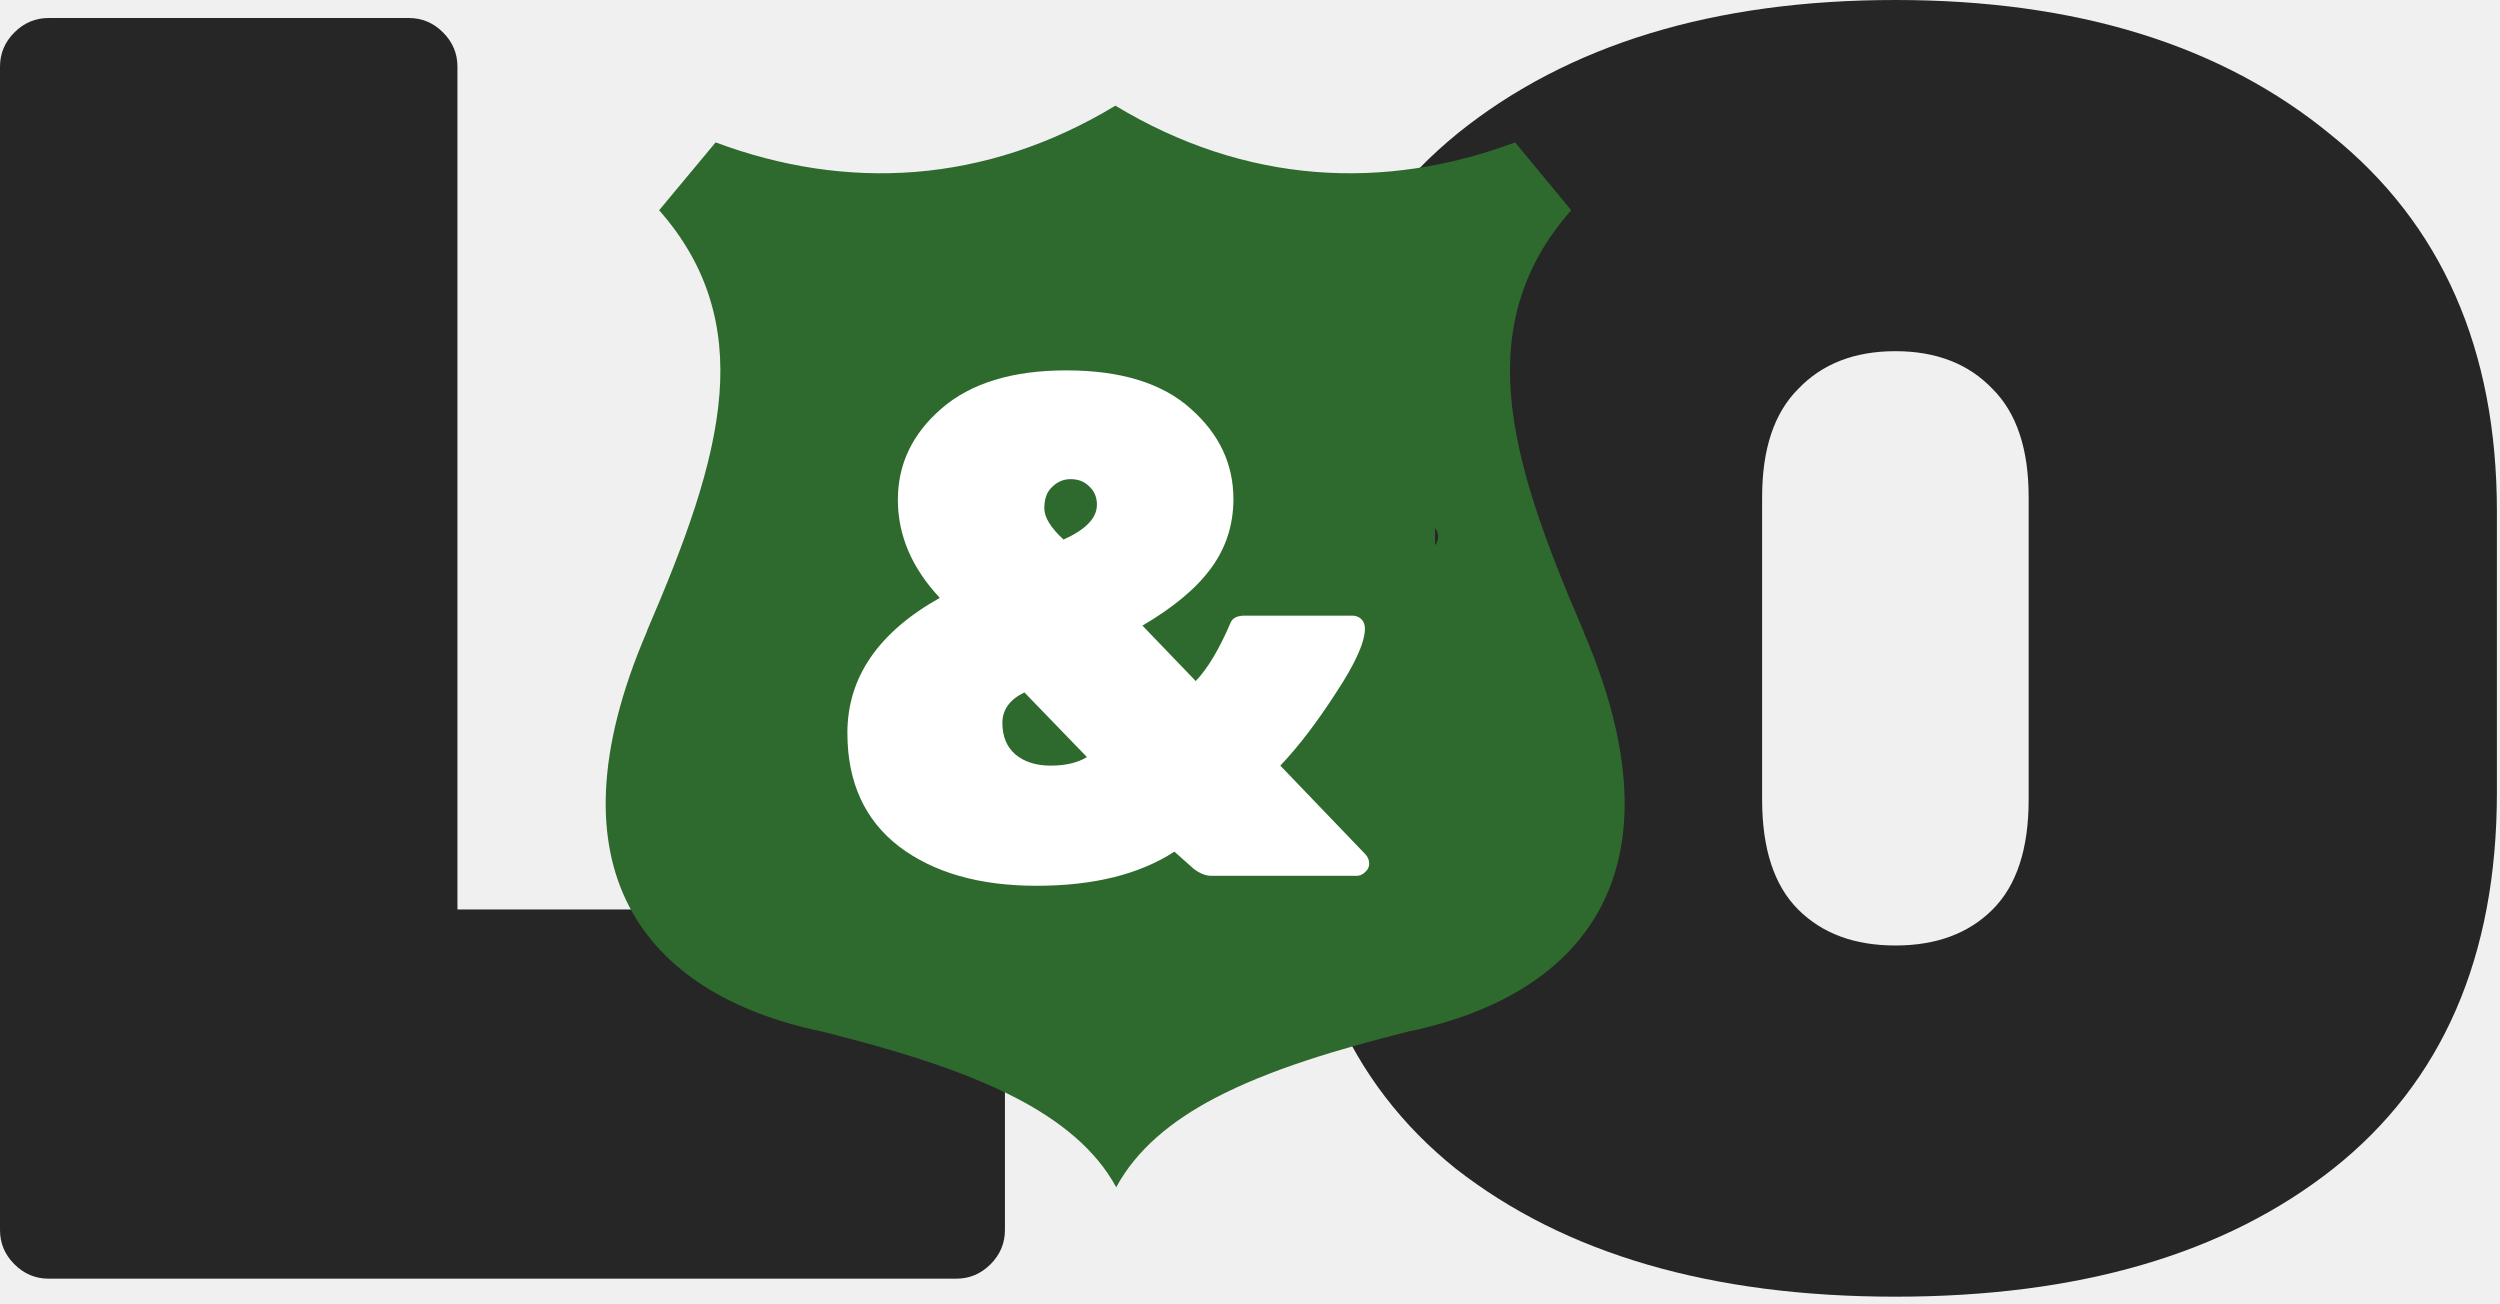
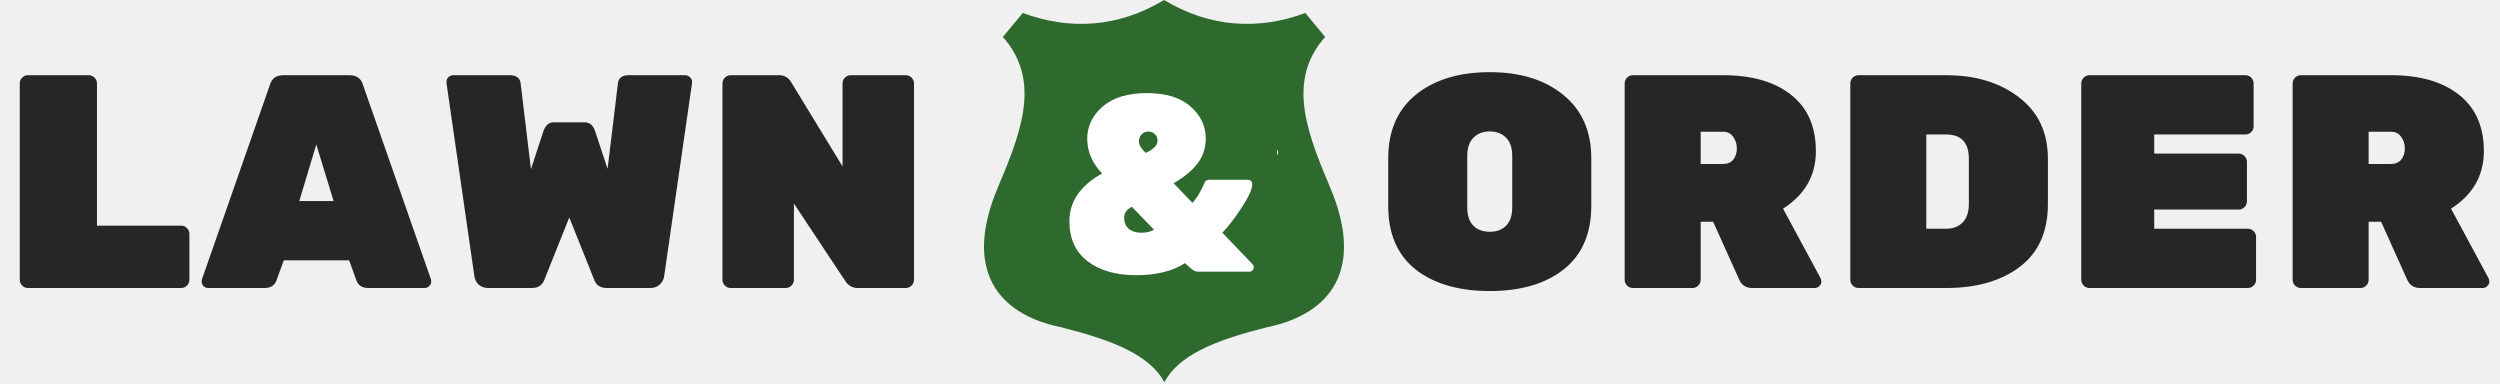
- <svg xmlns="http://www.w3.org/2000/svg" width="211" height="110" viewBox="0 0 211 110" fill="none">
-   <path d="M38.608 76.76H80.712C81.827 76.76 82.789 77.165 83.6 77.976C84.411 78.787 84.816 79.749 84.816 80.864V103.816C84.816 104.931 84.411 105.893 83.6 106.704C82.789 107.515 81.827 107.92 80.712 107.92H4.104C2.989 107.92 2.027 107.515 1.216 106.704C0.405 105.893 0 104.931 0 103.816V5.624C0 4.509 0.405 3.547 1.216 2.736C2.027 1.925 2.989 1.52 4.104 1.52H34.504C35.619 1.52 36.581 1.925 37.392 2.736C38.203 3.547 38.608 4.509 38.608 5.624V76.76Z" fill="#262626" />
-   <path d="M123.035 11.248C132.357 3.749 144.669 0 159.971 0C175.272 0 187.533 3.8 196.755 11.4C206.077 18.899 210.739 29.488 210.739 43.168V66.88C210.739 80.763 206.128 91.352 196.907 98.648C187.787 105.843 175.475 109.44 159.971 109.44C144.467 109.44 132.104 105.843 122.882 98.648C113.762 91.352 109.202 80.763 109.202 66.88V43.168C109.202 29.387 113.813 18.747 123.035 11.248ZM151.762 76.76C153.789 78.787 156.525 79.8 159.971 79.8C163.416 79.8 166.152 78.787 168.178 76.76C170.205 74.733 171.219 71.643 171.219 67.488V41.952C171.219 37.899 170.205 34.859 168.178 32.832C166.152 30.704 163.416 29.64 159.971 29.64C156.525 29.64 153.789 30.704 151.762 32.832C149.736 34.859 148.723 37.899 148.723 41.952V67.488C148.723 71.643 149.736 74.733 151.762 76.76Z" fill="#262626" />
-   <path d="M65.12 23.92H121.12V79.92H65.12V23.92Z" fill="#2E6A2E" />
-   <path fill-rule="evenodd" clip-rule="evenodd" d="M94.138 8.92C83.13 15.571 71.412 16.137 60.399 12.016L55.63 17.746C59.756 22.404 61.174 27.616 60.72 33.299C60.241 39.289 57.803 45.808 54.598 53.264C54.598 53.276 54.598 53.288 54.598 53.3C50.221 63.479 50.272 71.061 53.103 76.504C55.935 81.947 61.665 85.434 69.261 87.038C69.273 87.038 69.285 87.038 69.297 87.038C75.332 88.559 81.147 90.267 85.81 92.697C89.474 94.607 92.494 97.033 94.209 100.206C95.912 97.037 98.865 94.608 102.502 92.697C107.131 90.265 112.902 88.559 118.944 87.038C118.956 87.038 118.968 87.038 118.979 87.038C126.569 85.434 132.306 81.947 135.137 76.504C137.968 71.061 138.02 63.479 133.642 53.3C133.642 53.288 133.642 53.276 133.642 53.264C130.438 45.808 127.998 39.289 127.521 33.299C127.068 27.615 128.479 22.404 132.61 17.746L127.877 12.016C116.864 16.137 105.146 15.571 94.138 8.92ZM93.96 25.184C93.996 25.183 94.031 25.183 94.067 25.184C94.316 25.172 94.563 25.242 94.769 25.383C94.974 25.525 95.128 25.73 95.206 25.967L101.078 44.189L120.261 44.154C120.5 44.159 120.731 44.239 120.922 44.383C121.113 44.526 121.254 44.727 121.325 44.955C121.396 45.183 121.393 45.428 121.317 45.655C121.241 45.882 121.096 46.079 120.901 46.218L105.42 57.429L111.363 75.615C111.438 75.843 111.438 76.088 111.365 76.317C111.292 76.545 111.148 76.745 110.955 76.887C110.762 77.029 110.529 77.106 110.289 77.108C110.049 77.109 109.815 77.035 109.619 76.896L94.138 65.614L78.657 76.896C78.461 77.035 78.227 77.109 77.987 77.108C77.748 77.106 77.514 77.029 77.321 76.887C77.128 76.745 76.984 76.545 76.911 76.317C76.838 76.088 76.838 75.843 76.913 75.615L82.856 57.429L67.339 46.218C67.143 46.077 66.996 45.877 66.921 45.647C66.846 45.416 66.846 45.168 66.921 44.938C66.996 44.708 67.143 44.508 67.34 44.367C67.537 44.226 67.773 44.151 68.016 44.154L87.162 44.189L93.035 25.967C93.1 25.763 93.221 25.581 93.385 25.442C93.548 25.304 93.748 25.215 93.96 25.184Z" fill="#2E6A2E" />
-   <path d="M75.78 42.18C75.78 39.18 77 36.62 79.44 34.5C81.92 32.34 85.44 31.26 90 31.26C94.6 31.26 98.1 32.34 100.5 34.5C102.9 36.62 104.1 39.16 104.1 42.12C104.1 44.32 103.46 46.28 102.18 48C100.94 49.68 99.02 51.28 96.42 52.8L100.92 57.48C101.92 56.44 102.9 54.8 103.86 52.56C104.02 52.16 104.42 51.96 105.06 51.96H114.12C114.44 51.96 114.7 52.06 114.9 52.26C115.1 52.46 115.2 52.72 115.2 53.04C115.2 54.2 114.38 56.02 112.74 58.5C111.14 60.98 109.58 63.02 108.06 64.62L115.2 72.06C115.44 72.3 115.56 72.58 115.56 72.9C115.56 73.18 115.44 73.42 115.2 73.62C115 73.82 114.76 73.92 114.48 73.92H102.24C101.76 73.92 101.26 73.72 100.74 73.32L99.12 71.88C96.16 73.8 92.28 74.76 87.48 74.76C82.68 74.76 78.82 73.66 75.9 71.46C72.98 69.22 71.52 66.02 71.52 61.86C71.52 57.18 74.12 53.38 79.32 50.46C76.96 47.94 75.78 45.18 75.78 42.18ZM84.6 61.02C84.6 62.14 84.96 63.02 85.68 63.66C86.44 64.3 87.44 64.62 88.68 64.62C89.92 64.62 90.94 64.38 91.74 63.9L86.46 58.44C85.22 59.04 84.6 59.9 84.6 61.02ZM92.58 42.6C92.58 41.96 92.36 41.44 91.92 41.04C91.52 40.64 91 40.44 90.36 40.44C89.76 40.44 89.24 40.66 88.8 41.1C88.36 41.5 88.14 42.1 88.14 42.9C88.14 43.66 88.68 44.54 89.76 45.54C91.64 44.7 92.58 43.72 92.58 42.6Z" fill="white" />
+ <svg xmlns="http://www.w3.org/2000/svg" width="1250" height="192" viewBox="0 0 1250 192" fill="none">
+   <path d="M48.488 112.84H90.592C91.707 112.84 92.669 113.245 93.48 114.056C94.291 114.867 94.696 115.829 94.696 116.944V139.896C94.696 141.011 94.291 141.973 93.48 142.784C92.669 143.595 91.707 144 90.592 144H13.984C12.869 144 11.907 143.595 11.096 142.784C10.285 141.973 9.88 141.011 9.88 139.896V41.704C9.88 40.589 10.285 39.627 11.096 38.816C11.907 38.005 12.869 37.6 13.984 37.6H44.384C45.499 37.6 46.461 38.005 47.272 38.816C48.083 39.627 48.488 40.589 48.488 41.704V112.84ZM141.731 37.6H174.715C178.363 37.6 180.643 39.272 181.555 42.616L215.451 139.592C215.552 139.896 215.603 140.403 215.603 141.112C215.603 141.72 215.248 142.379 214.539 143.088C213.931 143.696 213.171 144 212.259 144H184.139C181.099 144 179.123 142.733 178.211 140.2L174.562 130.168H141.883L138.235 140.2C137.323 142.733 135.347 144 132.307 144H104.187C103.275 144 102.464 143.696 101.755 143.088C101.147 142.379 100.843 141.72 100.843 141.112C100.843 140.403 100.893 139.896 100.995 139.592L134.891 42.616C135.803 39.272 138.083 37.6 141.731 37.6ZM149.635 100.528H166.811L158.147 72.256L149.635 100.528ZM265.938 144H244.202C242.277 144 240.656 143.443 239.338 142.328C238.122 141.112 237.413 139.744 237.21 138.224L223.226 41.4V40.944C223.226 40.032 223.53 39.272 224.138 38.664C224.848 37.955 225.658 37.6 226.57 37.6H254.842C258.186 37.6 260.01 38.968 260.314 41.704L265.482 84.568L271.714 65.568C272.728 62.629 274.45 61.16 276.882 61.16H292.386C294.818 61.16 296.541 62.629 297.554 65.568L303.786 84.416L308.954 41.704C309.258 38.968 311.082 37.6 314.426 37.6H342.698C343.61 37.6 344.37 37.955 344.978 38.664C345.688 39.272 346.042 40.032 346.042 40.944V41.4L332.058 138.224C331.856 139.744 331.096 141.112 329.778 142.328C328.562 143.443 326.992 144 325.066 144H303.33C300.189 144 298.112 142.632 297.098 139.896L284.634 108.736L272.17 139.896C271.157 142.632 269.08 144 265.938 144ZM425.376 37.6H452.888C454.002 37.6 454.965 38.005 455.776 38.816C456.586 39.627 456.992 40.589 456.992 41.704V139.896C456.992 141.011 456.586 141.973 455.776 142.784C454.965 143.595 454.002 144 452.888 144H428.872C426.237 144 424.16 142.835 422.64 140.504L396.952 101.744V139.896C396.952 141.011 396.546 141.973 395.736 142.784C394.925 143.595 393.962 144 392.848 144H365.336C364.221 144 363.258 143.595 362.448 142.784C361.637 141.973 361.232 141.011 361.232 139.896V41.704C361.232 40.589 361.637 39.627 362.448 38.816C363.258 38.005 364.221 37.6 365.336 37.6H389.352C392.189 37.6 394.266 38.765 395.584 41.096L421.272 83.2V41.704C421.272 40.589 421.677 39.627 422.488 38.816C423.298 38.005 424.261 37.6 425.376 37.6ZM707.938 47.328C717.26 39.829 729.572 36.08 744.874 36.08C760.175 36.08 772.436 39.88 781.658 47.48C790.98 54.979 795.642 65.568 795.642 79.248V102.96C795.642 116.843 791.031 127.432 781.81 134.728C772.69 141.923 760.378 145.52 744.874 145.52C729.37 145.52 717.007 141.923 707.786 134.728C698.666 127.432 694.106 116.843 694.106 102.96V79.248C694.106 65.467 698.716 54.827 707.938 47.328ZM736.666 112.84C738.692 114.867 741.428 115.88 744.874 115.88C748.319 115.88 751.055 114.867 753.082 112.84C755.108 110.813 756.122 107.723 756.122 103.568V78.032C756.122 73.979 755.108 70.939 753.082 68.912C751.055 66.784 748.319 65.72 744.874 65.72C741.428 65.72 738.692 66.784 736.666 68.912C734.639 70.939 733.626 73.979 733.626 78.032V103.568C733.626 107.723 734.639 110.813 736.666 112.84ZM910.221 138.984C910.525 139.592 910.677 140.251 910.677 140.96C910.677 141.669 910.322 142.379 909.613 143.088C909.005 143.696 908.245 144 907.333 144H876.173C873.032 144 870.853 142.632 869.637 139.896L856.565 110.864H850.333V139.896C850.333 141.011 849.928 141.973 849.117 142.784C848.306 143.595 847.344 144 846.229 144H816.437C815.322 144 814.36 143.595 813.549 142.784C812.738 141.973 812.333 141.011 812.333 139.896V41.704C812.333 40.589 812.738 39.627 813.549 38.816C814.36 38.005 815.322 37.6 816.437 37.6H861.429C876.021 37.6 887.421 40.893 895.629 47.48C903.837 53.965 907.941 63.339 907.941 75.6C907.941 87.76 902.469 97.336 891.525 104.328L910.221 138.984ZM850.333 65.872V81.984H861.429C863.658 81.984 865.381 81.275 866.597 79.856C867.813 78.336 868.421 76.461 868.421 74.232C868.421 72.003 867.813 70.077 866.597 68.456C865.482 66.733 863.76 65.872 861.429 65.872H850.333ZM929.25 37.6H973.026C987.82 37.6 999.98 41.299 1009.51 48.696C1019.13 55.992 1023.95 66.227 1023.95 79.4V102.048C1023.95 115.829 1019.28 126.267 1009.96 133.36C1000.64 140.453 988.378 144 973.178 144H929.25C928.135 144 927.172 143.595 926.362 142.784C925.551 141.973 925.146 141.011 925.146 139.896V41.704C925.146 40.589 925.551 39.627 926.362 38.816C927.172 38.005 928.135 37.6 929.25 37.6ZM963.146 67.24V114.36H973.026C976.471 114.36 979.207 113.347 981.234 111.32C983.362 109.192 984.426 106.101 984.426 102.048V79.4C984.426 71.293 980.626 67.24 973.026 67.24H963.146ZM1077.11 114.36H1123.93C1125.04 114.36 1126 114.765 1126.81 115.576C1127.62 116.387 1128.03 117.349 1128.03 118.464V139.896C1128.03 141.011 1127.62 141.973 1126.81 142.784C1126 143.595 1125.04 144 1123.93 144H1044.73C1043.62 144 1042.66 143.595 1041.85 142.784C1041.04 141.973 1040.63 141.011 1040.63 139.896V41.704C1040.63 40.589 1041.04 39.627 1041.85 38.816C1042.66 38.005 1043.62 37.6 1044.73 37.6H1122.71C1123.82 37.6 1124.79 38.005 1125.6 38.816C1126.41 39.627 1126.81 40.589 1126.81 41.704V63.136C1126.81 64.251 1126.41 65.213 1125.6 66.024C1124.79 66.835 1123.82 67.24 1122.71 67.24H1077.11V76.816H1119.37C1120.48 76.816 1121.44 77.221 1122.25 78.032C1123.06 78.843 1123.47 79.805 1123.47 80.92V100.68C1123.47 101.795 1123.06 102.757 1122.25 103.568C1121.44 104.379 1120.48 104.784 1119.37 104.784H1077.11V114.36ZM1244.21 138.984C1244.51 139.592 1244.66 140.251 1244.66 140.96C1244.66 141.669 1244.31 142.379 1243.6 143.088C1242.99 143.696 1242.23 144 1241.32 144H1210.16C1207.02 144 1204.84 142.632 1203.62 139.896L1190.55 110.864H1184.32V139.896C1184.32 141.011 1183.91 141.973 1183.1 142.784C1182.29 143.595 1181.33 144 1180.21 144H1150.42C1149.31 144 1148.34 143.595 1147.53 142.784C1146.72 141.973 1146.32 141.011 1146.32 139.896V41.704C1146.32 40.589 1146.72 39.627 1147.53 38.816C1148.34 38.005 1149.31 37.6 1150.42 37.6H1195.41C1210.01 37.6 1221.41 40.893 1229.61 47.48C1237.82 53.965 1241.93 63.339 1241.93 75.6C1241.93 87.76 1236.45 97.336 1225.51 104.328L1244.21 138.984ZM1184.32 65.872V81.984H1195.41C1197.64 81.984 1199.37 81.275 1200.58 79.856C1201.8 78.336 1202.41 76.461 1202.41 74.232C1202.41 72.003 1201.8 70.077 1200.58 68.456C1199.47 66.733 1197.74 65.872 1195.41 65.872H1184.32Z" fill="#262626" />
+   <rect x="521.302" y="31.395" width="117.209" height="117.209" fill="#2E6A2E" />
+   <path fill-rule="evenodd" clip-rule="evenodd" d="M582.038 0C558.998 13.92 534.471 15.106 511.422 6.481L501.44 18.473C510.075 28.223 513.042 39.13 512.092 51.025C511.091 63.563 505.987 77.207 499.28 92.814C499.28 92.838 499.28 92.863 499.28 92.888C490.118 114.193 490.224 130.063 496.152 141.455C502.079 152.847 514.072 160.146 529.97 163.504C529.995 163.503 530.019 163.503 530.044 163.504C542.677 166.686 554.847 170.26 564.607 175.348C572.276 179.345 578.598 184.423 582.187 191.065C585.75 184.43 591.932 179.346 599.543 175.348C609.232 170.258 621.31 166.686 633.957 163.504C633.982 163.503 634.007 163.503 634.031 163.504C649.918 160.147 661.925 152.847 667.85 141.455C673.774 130.063 673.883 114.193 664.721 92.888C664.721 92.863 664.721 92.838 664.721 92.814C658.014 77.207 652.907 63.564 651.909 51.025C650.962 39.13 653.915 28.222 662.561 18.473L652.654 6.481C629.604 15.106 605.077 13.921 582.038 0ZM581.665 34.042C581.74 34.038 581.814 34.038 581.889 34.042C582.411 34.016 582.927 34.162 583.358 34.458C583.788 34.754 584.11 35.184 584.272 35.68L596.563 73.819L636.713 73.745C637.213 73.755 637.698 73.923 638.098 74.224C638.498 74.525 638.793 74.944 638.941 75.422C639.089 75.9 639.083 76.413 638.924 76.887C638.765 77.362 638.46 77.774 638.054 78.066L605.651 101.53L618.091 139.594C618.247 140.071 618.248 140.585 618.095 141.063C617.941 141.541 617.641 141.958 617.236 142.256C616.832 142.553 616.344 142.715 615.842 142.718C615.34 142.722 614.849 142.567 614.441 142.275L582.038 118.662L549.635 142.275C549.226 142.567 548.736 142.722 548.234 142.718C547.732 142.715 547.244 142.553 546.839 142.256C546.435 141.958 546.134 141.541 545.981 141.063C545.828 140.585 545.829 140.071 545.985 139.594L558.425 101.53L525.947 78.066C525.536 77.77 525.229 77.351 525.071 76.869C524.914 76.388 524.914 75.868 525.072 75.387C525.23 74.905 525.537 74.487 525.949 74.191C526.361 73.896 526.856 73.74 527.363 73.745L567.438 73.819L579.729 35.68C579.864 35.253 580.118 34.872 580.461 34.582C580.803 34.292 581.221 34.105 581.665 34.042Z" fill="#2E6A2E" />
+   <path d="M543.614 69.405C543.614 63.126 546.167 57.767 551.274 53.33C556.465 48.809 563.833 46.549 573.377 46.549C583.005 46.549 590.33 48.809 595.353 53.33C600.377 57.767 602.888 63.084 602.888 69.279C602.888 73.884 601.549 77.986 598.87 81.586C596.274 85.102 592.256 88.451 586.814 91.633L596.233 101.428C598.326 99.251 600.377 95.819 602.386 91.13C602.721 90.293 603.558 89.874 604.898 89.874H623.86C624.53 89.874 625.074 90.084 625.493 90.502C625.912 90.921 626.121 91.465 626.121 92.135C626.121 94.563 624.405 98.372 620.972 103.563C617.623 108.753 614.358 113.023 611.177 116.372L626.121 131.944C626.623 132.447 626.874 133.033 626.874 133.702C626.874 134.288 626.623 134.791 626.121 135.209C625.702 135.628 625.2 135.837 624.614 135.837H598.995C597.991 135.837 596.944 135.419 595.856 134.581L592.465 131.567C586.27 135.586 578.149 137.595 568.102 137.595C558.056 137.595 549.977 135.293 543.865 130.688C537.753 126 534.698 119.302 534.698 110.595C534.698 100.8 540.14 92.847 551.023 86.735C546.084 81.46 543.614 75.684 543.614 69.405ZM562.074 108.837C562.074 111.181 562.828 113.023 564.335 114.363C565.926 115.702 568.019 116.372 570.614 116.372C573.209 116.372 575.344 115.87 577.019 114.865L565.967 103.437C563.372 104.693 562.074 106.493 562.074 108.837ZM578.777 70.284C578.777 68.944 578.316 67.856 577.395 67.019C576.558 66.181 575.47 65.763 574.13 65.763C572.874 65.763 571.786 66.223 570.865 67.144C569.944 67.981 569.484 69.237 569.484 70.912C569.484 72.502 570.614 74.344 572.874 76.437C576.809 74.679 578.777 72.628 578.777 70.284Z" fill="white" />
</svg>
